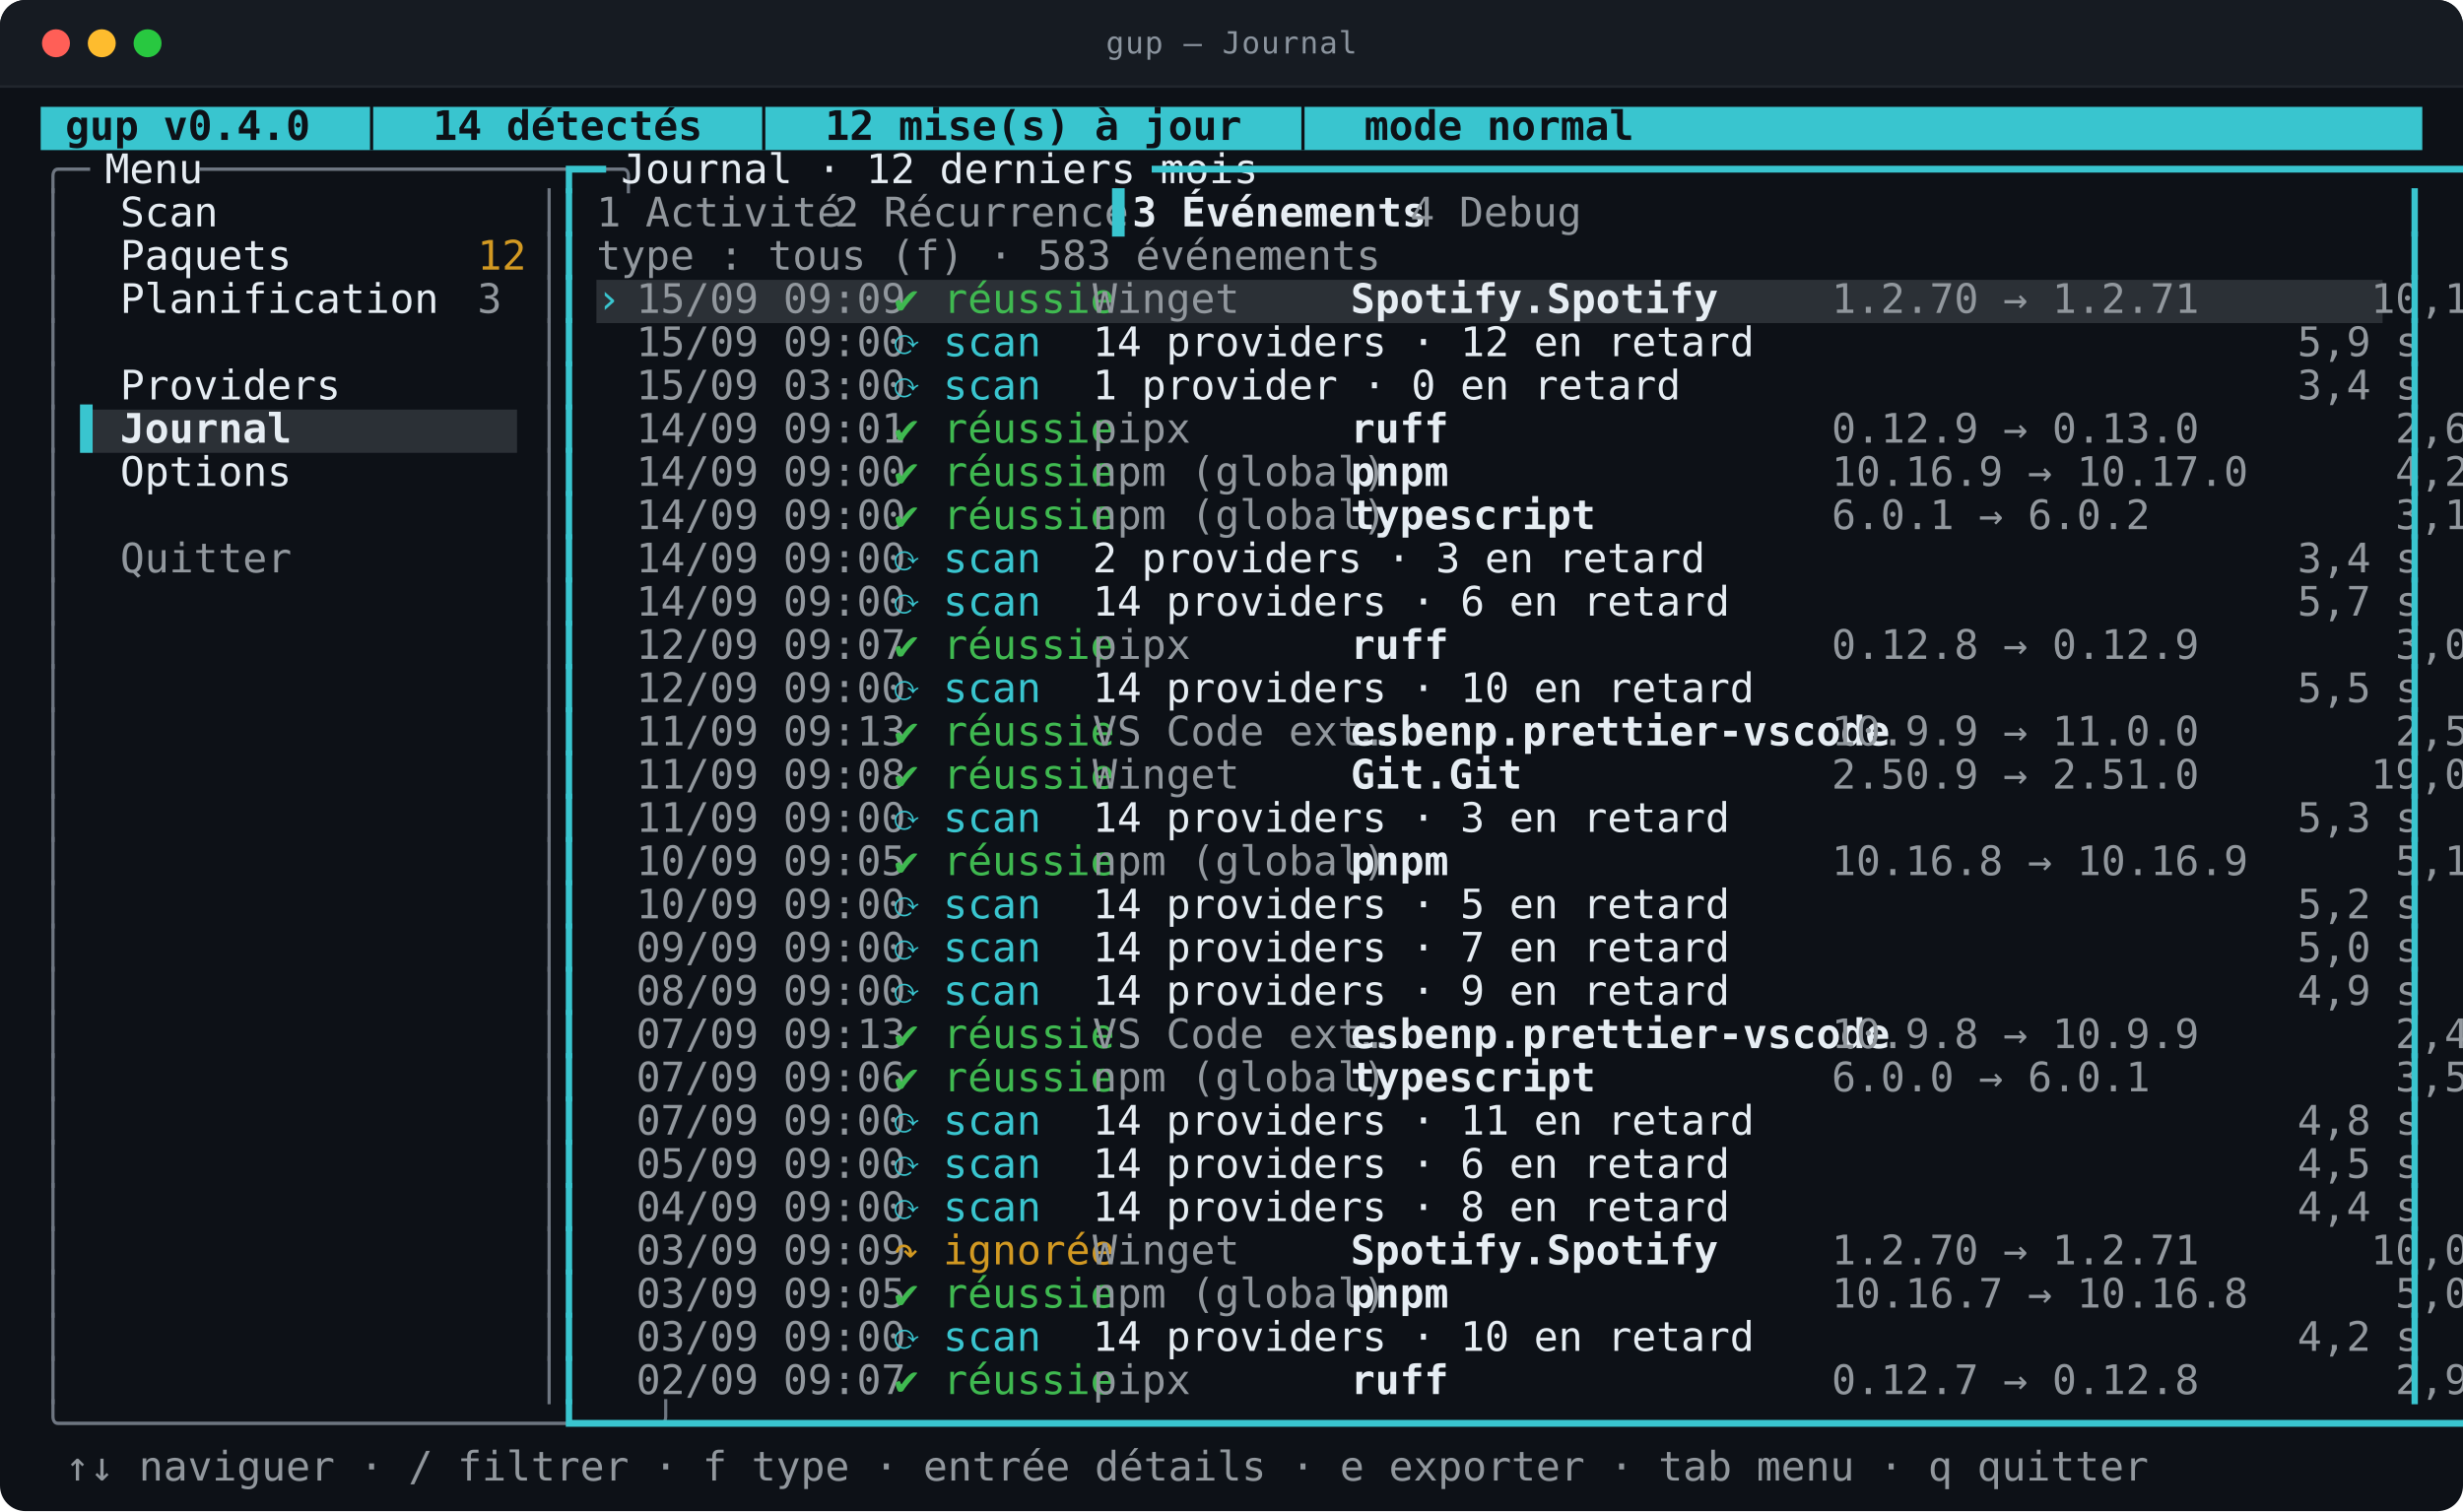
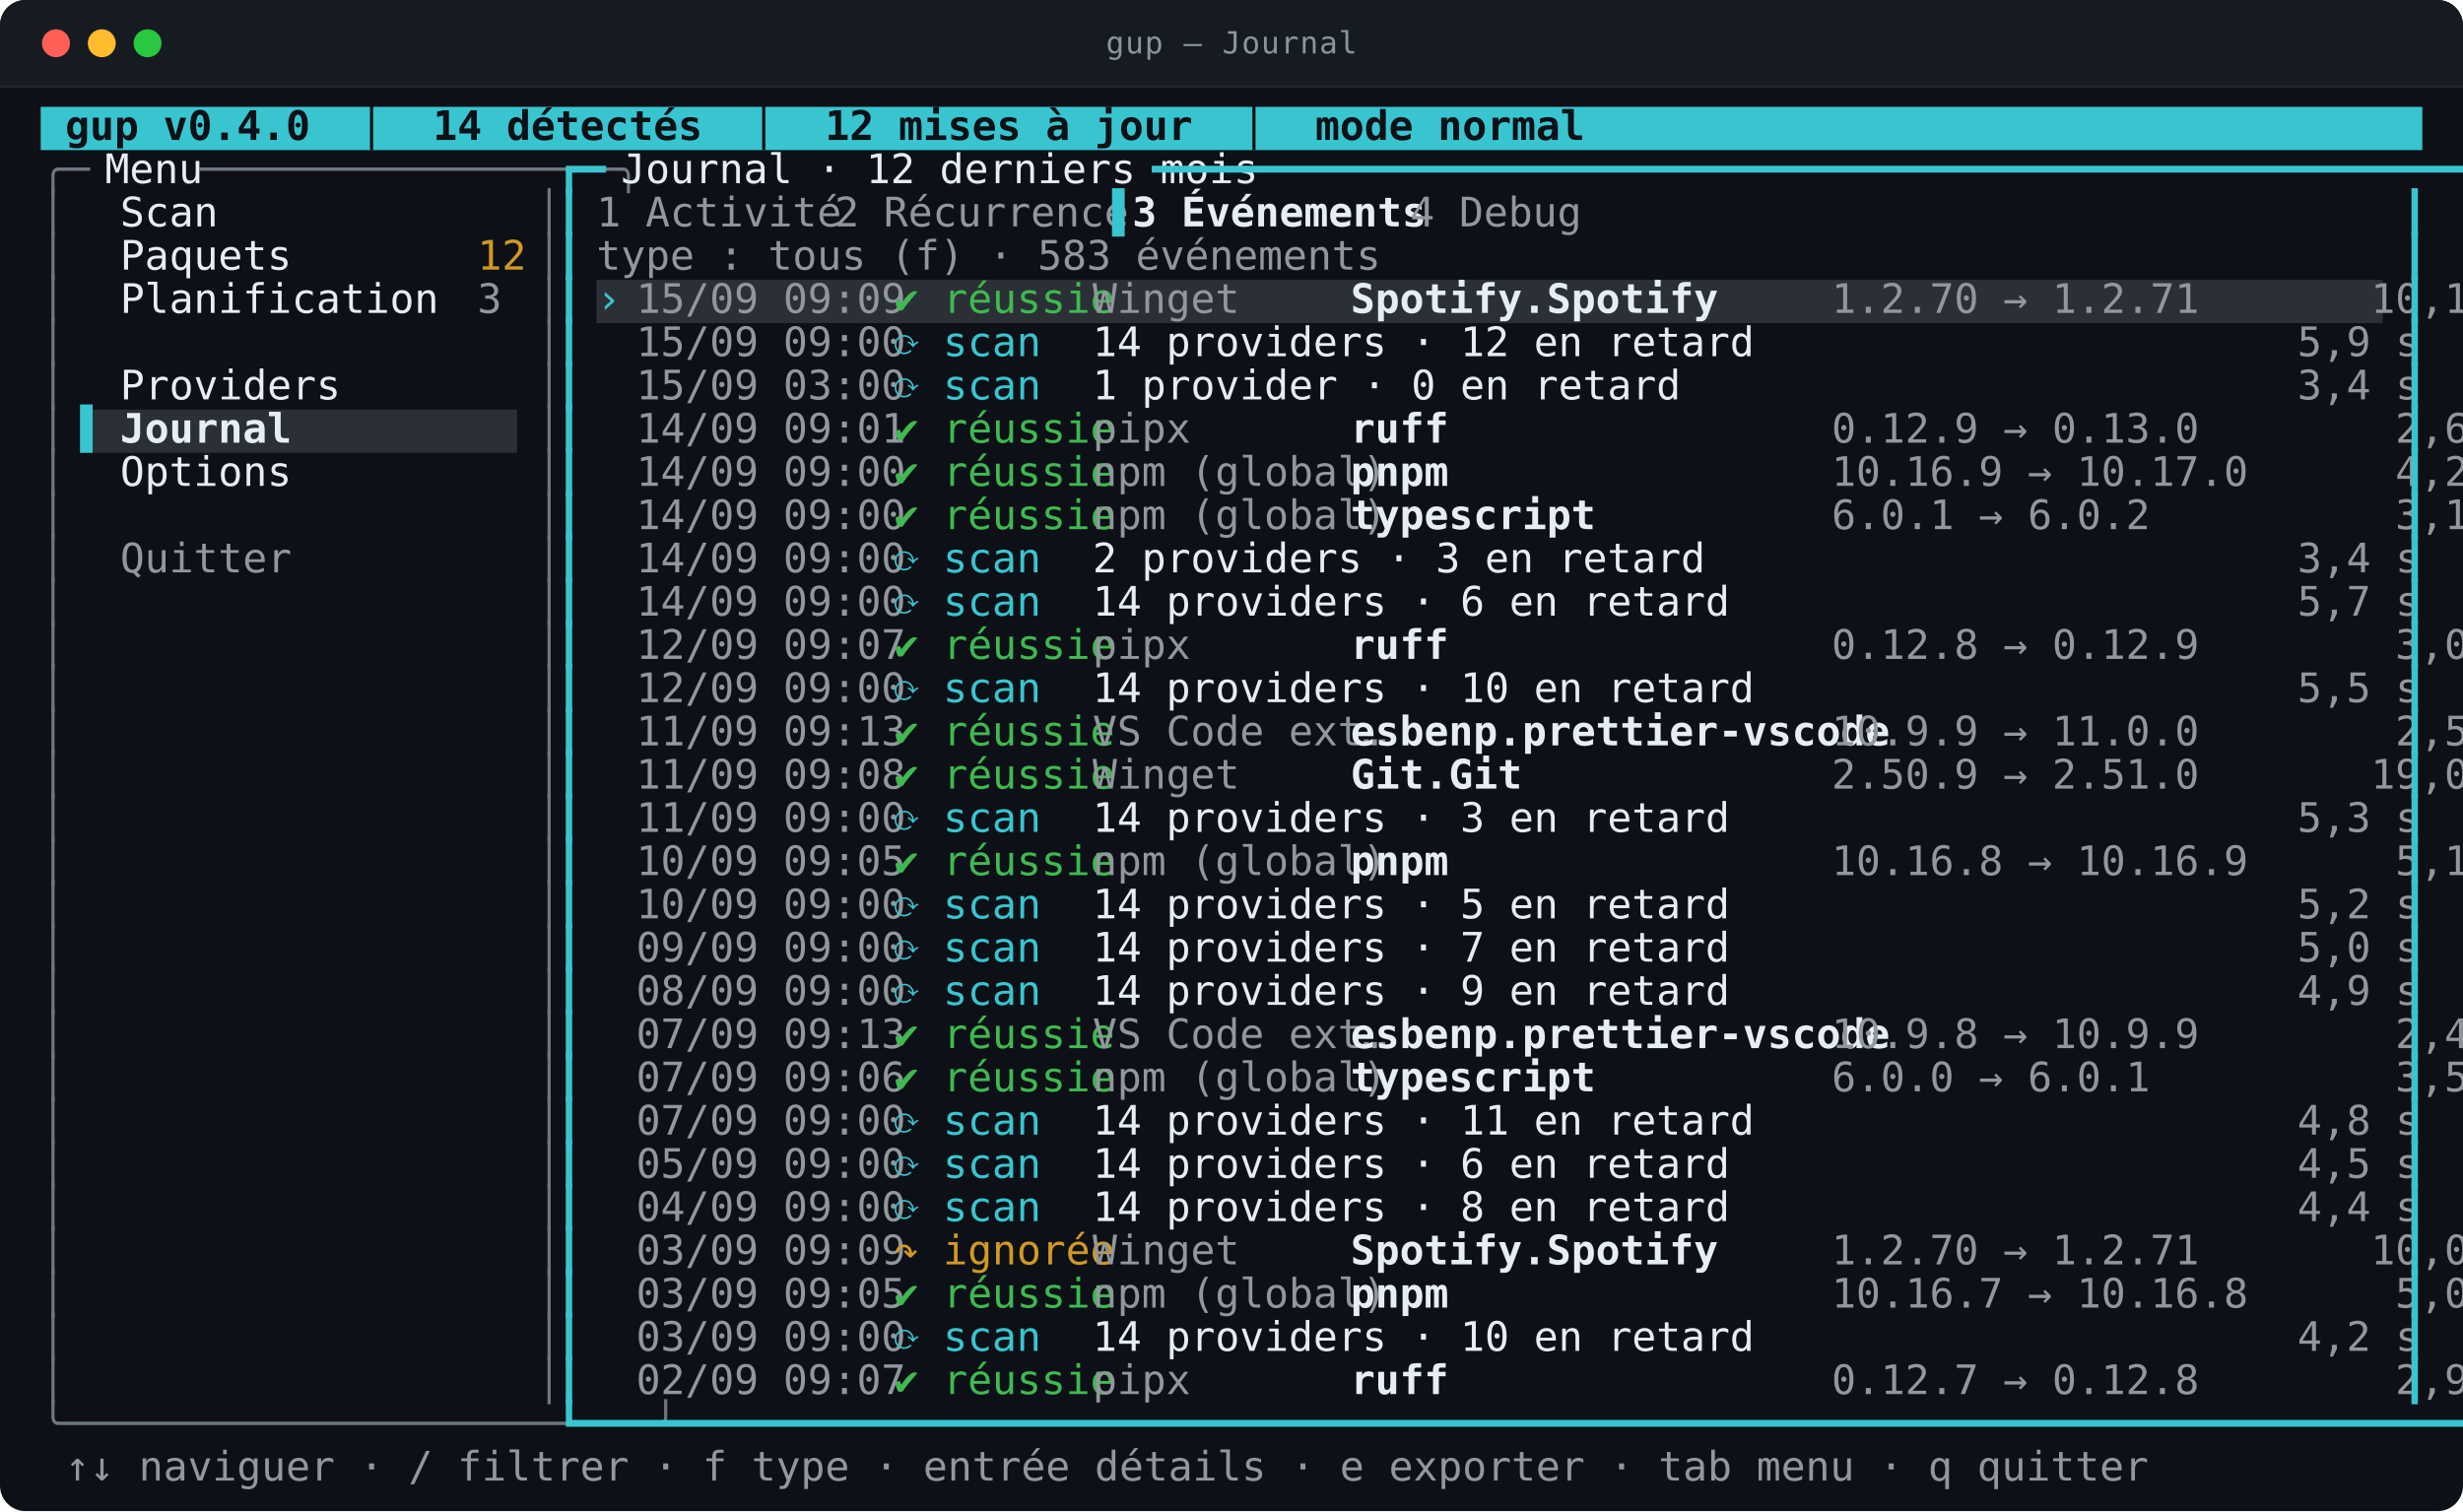
<svg xmlns="http://www.w3.org/2000/svg" viewBox="0 0 968.0 594.0" width="968.0" height="594.0" role="img" aria-labelledby="t d">
  <style>
text{font-family:ui-monospace,SFMono-Regular,"SF Mono",Menlo,Consolas,"DejaVu Sans Mono",monospace;font-size:16px}
.t{font-size:12px;letter-spacing:.4px;fill:#8b949e}
.b{font-weight:700}
.i{font-style:italic}
.u{text-decoration:underline}
.s{text-decoration:line-through}
.us{text-decoration:underline line-through}
.d{opacity:0.62}
.c0{fill:#39c5cf}
.c1{fill:#2b3036}
.c2{fill:#0d1117}
.c3{fill:#6e7681}
.c4{fill:#e6edf3}
.c5{fill:#91979d}
.c6{fill:#d29922}
.c7{fill:#3fb950}
</style>
  <rect y="0.0" width="968.0" height="594.0" rx="10.0" fill="#0d1117" />
  <rect y="0.0" width="968.0" height="34.0" rx="10.0" fill="#161b22" />
  <rect y="24.0" width="968.0" height="10.0" fill="#161b22" />
  <line x1="0.0" y1="34.0" x2="968.0" y2="34.0" stroke="#21262d" />
  <circle cx="22.0" cy="17.0" r="5.5" fill="#ff5f57" />
  <circle cx="40.0" cy="17.0" r="5.5" fill="#febc2e" />
  <circle cx="58.0" cy="17.0" r="5.5" fill="#28c840" />
  <text class="t" x="484.0" y="21.0" text-anchor="middle">gup — Journal</text>
  <rect class="c0" x="16.0" y="42.0" width="936.0" height="17.0" />
  <rect class="c1" x="234.4" y="110.0" width="702.0" height="17.0" />
  <rect class="c1" x="31.6" y="161.0" width="171.6" height="17.0" />
-   <text class="c2 b" x="16.0" y="55.0" textLength="507.0" lengthAdjust="spacingAndGlyphs" xml:space="preserve"> gup v0.4.0  │  14 détectés  │  12 mise(s) à jour  │  mode normal</text>
+   <text class="c2 b" x="16.0" y="55.0" textLength="491.4" lengthAdjust="spacingAndGlyphs" xml:space="preserve"> gup v0.4.0  │  14 détectés  │  12 mises à jour  │  mode normal</text>
  <text class="c3" x="16.0" y="72.0" textLength="15.6" lengthAdjust="spacingAndGlyphs" xml:space="preserve">╭─</text>
  <text class="c4" x="31.6" y="72.0" textLength="46.8" lengthAdjust="spacingAndGlyphs" xml:space="preserve"> Menu </text>
  <text class="c3" x="78.4" y="72.0" textLength="140.4" lengthAdjust="spacingAndGlyphs" xml:space="preserve">─────────────────╮</text>
  <text class="c0" x="218.8" y="72.0" textLength="15.6" lengthAdjust="spacingAndGlyphs" xml:space="preserve">┏━</text>
  <text class="c4" x="234.4" y="72.0" textLength="218.4" lengthAdjust="spacingAndGlyphs" xml:space="preserve"> Journal · 12 derniers mois </text>
  <text class="c0" x="452.8" y="72.0" textLength="499.2" lengthAdjust="spacingAndGlyphs" xml:space="preserve">━━━━━━━━━━━━━━━━━━━━━━━━━━━━━━━━━━━━━━━━━━━━━━━━━━━━━━━━━━━━━━━┓</text>
  <text class="c3" x="16.0" y="89.0" textLength="7.8" lengthAdjust="spacingAndGlyphs" xml:space="preserve">│</text>
  <text class="c4" x="47.2" y="89.0" textLength="140.4" lengthAdjust="spacingAndGlyphs" xml:space="preserve">Scan              </text>
  <text class="c3" x="211.0" y="89.0" textLength="7.8" lengthAdjust="spacingAndGlyphs" xml:space="preserve">│</text>
  <text class="c0" x="218.8" y="89.0" textLength="7.8" lengthAdjust="spacingAndGlyphs" xml:space="preserve">┃</text>
  <text class="c5" x="234.4" y="89.0" textLength="78.0" lengthAdjust="spacingAndGlyphs" xml:space="preserve">1 Activité</text>
  <text class="c5" x="328.0" y="89.0" textLength="93.6" lengthAdjust="spacingAndGlyphs" xml:space="preserve">2 Récurrence</text>
  <text class="c0" x="437.2" y="89.0" textLength="7.8" lengthAdjust="spacingAndGlyphs" xml:space="preserve">▌</text>
  <text class="c4 b" x="445.0" y="89.0" textLength="93.6" lengthAdjust="spacingAndGlyphs" xml:space="preserve">3 Événements</text>
  <text class="c5" x="554.2" y="89.0" textLength="54.6" lengthAdjust="spacingAndGlyphs" xml:space="preserve">4 Debug</text>
  <text class="c0" x="944.2" y="89.0" textLength="7.8" lengthAdjust="spacingAndGlyphs" xml:space="preserve">┃</text>
  <text class="c3" x="16.0" y="106.0" textLength="7.8" lengthAdjust="spacingAndGlyphs" xml:space="preserve">│</text>
  <text class="c4" x="47.2" y="106.0" textLength="140.4" lengthAdjust="spacingAndGlyphs" xml:space="preserve">Paquets           </text>
  <text class="c6" x="187.6" y="106.0" textLength="15.6" lengthAdjust="spacingAndGlyphs" xml:space="preserve">12</text>
  <text class="c3" x="211.0" y="106.0" textLength="7.8" lengthAdjust="spacingAndGlyphs" xml:space="preserve">│</text>
  <text class="c0" x="218.8" y="106.0" textLength="7.8" lengthAdjust="spacingAndGlyphs" xml:space="preserve">┃</text>
  <text class="c5" x="234.4" y="106.0" textLength="249.6" lengthAdjust="spacingAndGlyphs" xml:space="preserve">type : tous (f) · 583 événements</text>
  <text class="c0" x="944.2" y="106.0" textLength="7.8" lengthAdjust="spacingAndGlyphs" xml:space="preserve">┃</text>
  <text class="c3" x="16.0" y="123.0" textLength="7.8" lengthAdjust="spacingAndGlyphs" xml:space="preserve">│</text>
  <text class="c4" x="47.2" y="123.0" textLength="140.4" lengthAdjust="spacingAndGlyphs" xml:space="preserve">Planification     </text>
  <text class="c5" x="187.6" y="123.0" textLength="7.8" lengthAdjust="spacingAndGlyphs" xml:space="preserve">3</text>
  <text class="c3" x="211.0" y="123.0" textLength="7.8" lengthAdjust="spacingAndGlyphs" xml:space="preserve">│</text>
  <text class="c0" x="218.8" y="123.0" textLength="7.8" lengthAdjust="spacingAndGlyphs" xml:space="preserve">┃</text>
  <text class="c0" x="234.4" y="123.0" textLength="15.6" lengthAdjust="spacingAndGlyphs" xml:space="preserve">› </text>
  <text class="c5" x="250.0" y="123.0" textLength="101.4" lengthAdjust="spacingAndGlyphs" xml:space="preserve">15/09 09:09  </text>
  <text class="c7" x="351.4" y="123.0" textLength="78.0" lengthAdjust="spacingAndGlyphs" xml:space="preserve">✔ réussie </text>
  <text class="c5" x="429.4" y="123.0" textLength="101.4" lengthAdjust="spacingAndGlyphs" xml:space="preserve">Winget       </text>
  <text class="c4 b" x="530.8" y="123.0" textLength="179.4" lengthAdjust="spacingAndGlyphs" xml:space="preserve">Spotify.Spotify        </text>
  <text class="c5" x="710.2" y="123.0" textLength="226.2" lengthAdjust="spacingAndGlyphs" xml:space="preserve"> 1.2.70 → 1.2.71       10,1 s</text>
  <text class="c0" x="944.2" y="123.0" textLength="7.8" lengthAdjust="spacingAndGlyphs" xml:space="preserve">┃</text>
  <text class="c3" x="16.0" y="140.0" textLength="7.8" lengthAdjust="spacingAndGlyphs" xml:space="preserve">│</text>
  <text class="c3" x="211.0" y="140.0" textLength="7.8" lengthAdjust="spacingAndGlyphs" xml:space="preserve">│</text>
  <text class="c0" x="218.8" y="140.0" textLength="7.8" lengthAdjust="spacingAndGlyphs" xml:space="preserve">┃</text>
  <text class="c5" x="250.0" y="140.0" textLength="101.4" lengthAdjust="spacingAndGlyphs" xml:space="preserve">15/09 09:00  </text>
  <text class="c0" x="351.4" y="140.0" textLength="78.0" lengthAdjust="spacingAndGlyphs" xml:space="preserve">⟳ scan    </text>
  <text class="c4" x="429.4" y="140.0" textLength="444.6" lengthAdjust="spacingAndGlyphs" xml:space="preserve">14 providers · 12 en retard                              </text>
  <text class="c5" x="874.0" y="140.0" textLength="62.4" lengthAdjust="spacingAndGlyphs" xml:space="preserve">   5,9 s</text>
  <text class="c0" x="944.2" y="140.0" textLength="7.8" lengthAdjust="spacingAndGlyphs" xml:space="preserve">┃</text>
  <text class="c3" x="16.0" y="157.0" textLength="7.8" lengthAdjust="spacingAndGlyphs" xml:space="preserve">│</text>
  <text class="c4" x="47.2" y="157.0" textLength="140.4" lengthAdjust="spacingAndGlyphs" xml:space="preserve">Providers         </text>
  <text class="c3" x="211.0" y="157.0" textLength="7.8" lengthAdjust="spacingAndGlyphs" xml:space="preserve">│</text>
  <text class="c0" x="218.8" y="157.0" textLength="7.8" lengthAdjust="spacingAndGlyphs" xml:space="preserve">┃</text>
  <text class="c5" x="250.0" y="157.0" textLength="101.4" lengthAdjust="spacingAndGlyphs" xml:space="preserve">15/09 03:00  </text>
  <text class="c0" x="351.4" y="157.0" textLength="78.0" lengthAdjust="spacingAndGlyphs" xml:space="preserve">⟳ scan    </text>
  <text class="c4" x="429.4" y="157.0" textLength="444.6" lengthAdjust="spacingAndGlyphs" xml:space="preserve">1 provider · 0 en retard                                 </text>
  <text class="c5" x="874.0" y="157.0" textLength="62.4" lengthAdjust="spacingAndGlyphs" xml:space="preserve">   3,4 s</text>
  <text class="c0" x="944.2" y="157.0" textLength="7.8" lengthAdjust="spacingAndGlyphs" xml:space="preserve">┃</text>
  <text class="c3" x="16.0" y="174.0" textLength="7.8" lengthAdjust="spacingAndGlyphs" xml:space="preserve">│</text>
  <text class="c0" x="31.6" y="174.0" textLength="15.6" lengthAdjust="spacingAndGlyphs" xml:space="preserve">▌ </text>
  <text class="c4 b" x="47.2" y="174.0" textLength="140.4" lengthAdjust="spacingAndGlyphs" xml:space="preserve">Journal           </text>
  <text class="c3" x="211.0" y="174.0" textLength="7.8" lengthAdjust="spacingAndGlyphs" xml:space="preserve">│</text>
  <text class="c0" x="218.8" y="174.0" textLength="7.8" lengthAdjust="spacingAndGlyphs" xml:space="preserve">┃</text>
  <text class="c5" x="250.0" y="174.0" textLength="101.4" lengthAdjust="spacingAndGlyphs" xml:space="preserve">14/09 09:01  </text>
  <text class="c7" x="351.4" y="174.0" textLength="78.0" lengthAdjust="spacingAndGlyphs" xml:space="preserve">✔ réussie </text>
  <text class="c5" x="429.4" y="174.0" textLength="101.4" lengthAdjust="spacingAndGlyphs" xml:space="preserve">pipx         </text>
  <text class="c4 b" x="530.8" y="174.0" textLength="179.4" lengthAdjust="spacingAndGlyphs" xml:space="preserve">ruff                   </text>
  <text class="c5" x="710.2" y="174.0" textLength="226.2" lengthAdjust="spacingAndGlyphs" xml:space="preserve"> 0.12.9 → 0.13.0        2,6 s</text>
  <text class="c0" x="944.2" y="174.0" textLength="7.8" lengthAdjust="spacingAndGlyphs" xml:space="preserve">┃</text>
  <text class="c3" x="16.0" y="191.0" textLength="7.8" lengthAdjust="spacingAndGlyphs" xml:space="preserve">│</text>
  <text class="c4" x="47.2" y="191.0" textLength="140.4" lengthAdjust="spacingAndGlyphs" xml:space="preserve">Options           </text>
  <text class="c3" x="211.0" y="191.0" textLength="7.8" lengthAdjust="spacingAndGlyphs" xml:space="preserve">│</text>
  <text class="c0" x="218.8" y="191.0" textLength="7.8" lengthAdjust="spacingAndGlyphs" xml:space="preserve">┃</text>
  <text class="c5" x="250.0" y="191.0" textLength="101.4" lengthAdjust="spacingAndGlyphs" xml:space="preserve">14/09 09:00  </text>
  <text class="c7" x="351.4" y="191.0" textLength="78.0" lengthAdjust="spacingAndGlyphs" xml:space="preserve">✔ réussie </text>
  <text class="c5" x="429.4" y="191.0" textLength="101.4" lengthAdjust="spacingAndGlyphs" xml:space="preserve">npm (global) </text>
  <text class="c4 b" x="530.8" y="191.0" textLength="179.4" lengthAdjust="spacingAndGlyphs" xml:space="preserve">pnpm                   </text>
  <text class="c5" x="710.2" y="191.0" textLength="226.2" lengthAdjust="spacingAndGlyphs" xml:space="preserve"> 10.16.9 → 10.17.0      4,2 s</text>
  <text class="c0" x="944.2" y="191.0" textLength="7.8" lengthAdjust="spacingAndGlyphs" xml:space="preserve">┃</text>
  <text class="c3" x="16.0" y="208.0" textLength="7.8" lengthAdjust="spacingAndGlyphs" xml:space="preserve">│</text>
  <text class="c3" x="211.0" y="208.0" textLength="7.8" lengthAdjust="spacingAndGlyphs" xml:space="preserve">│</text>
  <text class="c0" x="218.8" y="208.0" textLength="7.8" lengthAdjust="spacingAndGlyphs" xml:space="preserve">┃</text>
  <text class="c5" x="250.0" y="208.0" textLength="101.4" lengthAdjust="spacingAndGlyphs" xml:space="preserve">14/09 09:00  </text>
  <text class="c7" x="351.4" y="208.0" textLength="78.0" lengthAdjust="spacingAndGlyphs" xml:space="preserve">✔ réussie </text>
  <text class="c5" x="429.4" y="208.0" textLength="101.4" lengthAdjust="spacingAndGlyphs" xml:space="preserve">npm (global) </text>
  <text class="c4 b" x="530.8" y="208.0" textLength="179.4" lengthAdjust="spacingAndGlyphs" xml:space="preserve">typescript             </text>
  <text class="c5" x="710.2" y="208.0" textLength="226.2" lengthAdjust="spacingAndGlyphs" xml:space="preserve"> 6.0.1 → 6.0.2          3,1 s</text>
  <text class="c0" x="944.2" y="208.0" textLength="7.8" lengthAdjust="spacingAndGlyphs" xml:space="preserve">┃</text>
  <text class="c3" x="16.0" y="225.0" textLength="7.8" lengthAdjust="spacingAndGlyphs" xml:space="preserve">│</text>
  <text class="c5" x="47.2" y="225.0" textLength="140.4" lengthAdjust="spacingAndGlyphs" xml:space="preserve">Quitter           </text>
  <text class="c3" x="211.0" y="225.0" textLength="7.8" lengthAdjust="spacingAndGlyphs" xml:space="preserve">│</text>
  <text class="c0" x="218.8" y="225.0" textLength="7.8" lengthAdjust="spacingAndGlyphs" xml:space="preserve">┃</text>
  <text class="c5" x="250.0" y="225.0" textLength="101.4" lengthAdjust="spacingAndGlyphs" xml:space="preserve">14/09 09:00  </text>
  <text class="c0" x="351.4" y="225.0" textLength="78.0" lengthAdjust="spacingAndGlyphs" xml:space="preserve">⟳ scan    </text>
  <text class="c4" x="429.4" y="225.0" textLength="444.6" lengthAdjust="spacingAndGlyphs" xml:space="preserve">2 providers · 3 en retard                                </text>
  <text class="c5" x="874.0" y="225.0" textLength="62.4" lengthAdjust="spacingAndGlyphs" xml:space="preserve">   3,4 s</text>
  <text class="c0" x="944.2" y="225.0" textLength="7.8" lengthAdjust="spacingAndGlyphs" xml:space="preserve">┃</text>
  <text class="c3" x="16.0" y="242.0" textLength="7.8" lengthAdjust="spacingAndGlyphs" xml:space="preserve">│</text>
  <text class="c3" x="211.0" y="242.0" textLength="7.8" lengthAdjust="spacingAndGlyphs" xml:space="preserve">│</text>
  <text class="c0" x="218.8" y="242.0" textLength="7.8" lengthAdjust="spacingAndGlyphs" xml:space="preserve">┃</text>
  <text class="c5" x="250.0" y="242.0" textLength="101.4" lengthAdjust="spacingAndGlyphs" xml:space="preserve">14/09 09:00  </text>
  <text class="c0" x="351.4" y="242.0" textLength="78.0" lengthAdjust="spacingAndGlyphs" xml:space="preserve">⟳ scan    </text>
  <text class="c4" x="429.4" y="242.0" textLength="444.6" lengthAdjust="spacingAndGlyphs" xml:space="preserve">14 providers · 6 en retard                               </text>
  <text class="c5" x="874.0" y="242.0" textLength="62.4" lengthAdjust="spacingAndGlyphs" xml:space="preserve">   5,7 s</text>
  <text class="c0" x="944.2" y="242.0" textLength="7.8" lengthAdjust="spacingAndGlyphs" xml:space="preserve">┃</text>
  <text class="c3" x="16.0" y="259.0" textLength="7.8" lengthAdjust="spacingAndGlyphs" xml:space="preserve">│</text>
  <text class="c3" x="211.0" y="259.0" textLength="7.8" lengthAdjust="spacingAndGlyphs" xml:space="preserve">│</text>
  <text class="c0" x="218.8" y="259.0" textLength="7.8" lengthAdjust="spacingAndGlyphs" xml:space="preserve">┃</text>
  <text class="c5" x="250.0" y="259.0" textLength="101.4" lengthAdjust="spacingAndGlyphs" xml:space="preserve">12/09 09:07  </text>
  <text class="c7" x="351.4" y="259.0" textLength="78.0" lengthAdjust="spacingAndGlyphs" xml:space="preserve">✔ réussie </text>
  <text class="c5" x="429.4" y="259.0" textLength="101.4" lengthAdjust="spacingAndGlyphs" xml:space="preserve">pipx         </text>
  <text class="c4 b" x="530.8" y="259.0" textLength="179.4" lengthAdjust="spacingAndGlyphs" xml:space="preserve">ruff                   </text>
  <text class="c5" x="710.2" y="259.0" textLength="226.2" lengthAdjust="spacingAndGlyphs" xml:space="preserve"> 0.12.8 → 0.12.9        3,0 s</text>
  <text class="c0" x="944.2" y="259.0" textLength="7.8" lengthAdjust="spacingAndGlyphs" xml:space="preserve">┃</text>
  <text class="c3" x="16.0" y="276.0" textLength="7.8" lengthAdjust="spacingAndGlyphs" xml:space="preserve">│</text>
  <text class="c3" x="211.0" y="276.0" textLength="7.8" lengthAdjust="spacingAndGlyphs" xml:space="preserve">│</text>
  <text class="c0" x="218.8" y="276.0" textLength="7.8" lengthAdjust="spacingAndGlyphs" xml:space="preserve">┃</text>
  <text class="c5" x="250.0" y="276.0" textLength="101.4" lengthAdjust="spacingAndGlyphs" xml:space="preserve">12/09 09:00  </text>
  <text class="c0" x="351.4" y="276.0" textLength="78.0" lengthAdjust="spacingAndGlyphs" xml:space="preserve">⟳ scan    </text>
  <text class="c4" x="429.4" y="276.0" textLength="444.6" lengthAdjust="spacingAndGlyphs" xml:space="preserve">14 providers · 10 en retard                              </text>
  <text class="c5" x="874.0" y="276.0" textLength="62.4" lengthAdjust="spacingAndGlyphs" xml:space="preserve">   5,5 s</text>
  <text class="c0" x="944.2" y="276.0" textLength="7.8" lengthAdjust="spacingAndGlyphs" xml:space="preserve">┃</text>
  <text class="c3" x="16.0" y="293.0" textLength="7.8" lengthAdjust="spacingAndGlyphs" xml:space="preserve">│</text>
  <text class="c3" x="211.0" y="293.0" textLength="7.8" lengthAdjust="spacingAndGlyphs" xml:space="preserve">│</text>
  <text class="c0" x="218.8" y="293.0" textLength="7.8" lengthAdjust="spacingAndGlyphs" xml:space="preserve">┃</text>
  <text class="c5" x="250.0" y="293.0" textLength="101.4" lengthAdjust="spacingAndGlyphs" xml:space="preserve">11/09 09:13  </text>
  <text class="c7" x="351.4" y="293.0" textLength="78.0" lengthAdjust="spacingAndGlyphs" xml:space="preserve">✔ réussie </text>
  <text class="c5" x="429.4" y="293.0" textLength="101.4" lengthAdjust="spacingAndGlyphs" xml:space="preserve">VS Code ext… </text>
  <text class="c4 b" x="530.8" y="293.0" textLength="179.4" lengthAdjust="spacingAndGlyphs" xml:space="preserve">esbenp.prettier-vscode </text>
  <text class="c5" x="710.2" y="293.0" textLength="226.2" lengthAdjust="spacingAndGlyphs" xml:space="preserve"> 10.9.9 → 11.0.0        2,5 s</text>
  <text class="c0" x="944.2" y="293.0" textLength="7.8" lengthAdjust="spacingAndGlyphs" xml:space="preserve">┃</text>
  <text class="c3" x="16.0" y="310.0" textLength="7.8" lengthAdjust="spacingAndGlyphs" xml:space="preserve">│</text>
  <text class="c3" x="211.0" y="310.0" textLength="7.8" lengthAdjust="spacingAndGlyphs" xml:space="preserve">│</text>
  <text class="c0" x="218.8" y="310.0" textLength="7.8" lengthAdjust="spacingAndGlyphs" xml:space="preserve">┃</text>
  <text class="c5" x="250.0" y="310.0" textLength="101.4" lengthAdjust="spacingAndGlyphs" xml:space="preserve">11/09 09:08  </text>
  <text class="c7" x="351.4" y="310.0" textLength="78.0" lengthAdjust="spacingAndGlyphs" xml:space="preserve">✔ réussie </text>
  <text class="c5" x="429.4" y="310.0" textLength="101.4" lengthAdjust="spacingAndGlyphs" xml:space="preserve">Winget       </text>
  <text class="c4 b" x="530.8" y="310.0" textLength="179.4" lengthAdjust="spacingAndGlyphs" xml:space="preserve">Git.Git                </text>
  <text class="c5" x="710.2" y="310.0" textLength="226.2" lengthAdjust="spacingAndGlyphs" xml:space="preserve"> 2.50.9 → 2.51.0       19,0 s</text>
  <text class="c0" x="944.2" y="310.0" textLength="7.8" lengthAdjust="spacingAndGlyphs" xml:space="preserve">┃</text>
  <text class="c3" x="16.0" y="327.0" textLength="7.8" lengthAdjust="spacingAndGlyphs" xml:space="preserve">│</text>
  <text class="c3" x="211.0" y="327.0" textLength="7.8" lengthAdjust="spacingAndGlyphs" xml:space="preserve">│</text>
  <text class="c0" x="218.8" y="327.0" textLength="7.8" lengthAdjust="spacingAndGlyphs" xml:space="preserve">┃</text>
  <text class="c5" x="250.0" y="327.0" textLength="101.4" lengthAdjust="spacingAndGlyphs" xml:space="preserve">11/09 09:00  </text>
  <text class="c0" x="351.4" y="327.0" textLength="78.0" lengthAdjust="spacingAndGlyphs" xml:space="preserve">⟳ scan    </text>
  <text class="c4" x="429.4" y="327.0" textLength="444.6" lengthAdjust="spacingAndGlyphs" xml:space="preserve">14 providers · 3 en retard                               </text>
  <text class="c5" x="874.0" y="327.0" textLength="62.4" lengthAdjust="spacingAndGlyphs" xml:space="preserve">   5,3 s</text>
  <text class="c0" x="944.2" y="327.0" textLength="7.8" lengthAdjust="spacingAndGlyphs" xml:space="preserve">┃</text>
  <text class="c3" x="16.0" y="344.0" textLength="7.8" lengthAdjust="spacingAndGlyphs" xml:space="preserve">│</text>
  <text class="c3" x="211.0" y="344.0" textLength="7.8" lengthAdjust="spacingAndGlyphs" xml:space="preserve">│</text>
  <text class="c0" x="218.8" y="344.0" textLength="7.8" lengthAdjust="spacingAndGlyphs" xml:space="preserve">┃</text>
  <text class="c5" x="250.0" y="344.0" textLength="101.4" lengthAdjust="spacingAndGlyphs" xml:space="preserve">10/09 09:05  </text>
  <text class="c7" x="351.4" y="344.0" textLength="78.0" lengthAdjust="spacingAndGlyphs" xml:space="preserve">✔ réussie </text>
  <text class="c5" x="429.4" y="344.0" textLength="101.4" lengthAdjust="spacingAndGlyphs" xml:space="preserve">npm (global) </text>
  <text class="c4 b" x="530.8" y="344.0" textLength="179.4" lengthAdjust="spacingAndGlyphs" xml:space="preserve">pnpm                   </text>
  <text class="c5" x="710.2" y="344.0" textLength="226.2" lengthAdjust="spacingAndGlyphs" xml:space="preserve"> 10.16.8 → 10.16.9      5,1 s</text>
  <text class="c0" x="944.2" y="344.0" textLength="7.8" lengthAdjust="spacingAndGlyphs" xml:space="preserve">┃</text>
  <text class="c3" x="16.0" y="361.0" textLength="7.8" lengthAdjust="spacingAndGlyphs" xml:space="preserve">│</text>
  <text class="c3" x="211.0" y="361.0" textLength="7.8" lengthAdjust="spacingAndGlyphs" xml:space="preserve">│</text>
  <text class="c0" x="218.8" y="361.0" textLength="7.8" lengthAdjust="spacingAndGlyphs" xml:space="preserve">┃</text>
  <text class="c5" x="250.0" y="361.0" textLength="101.4" lengthAdjust="spacingAndGlyphs" xml:space="preserve">10/09 09:00  </text>
  <text class="c0" x="351.4" y="361.0" textLength="78.0" lengthAdjust="spacingAndGlyphs" xml:space="preserve">⟳ scan    </text>
  <text class="c4" x="429.4" y="361.0" textLength="444.6" lengthAdjust="spacingAndGlyphs" xml:space="preserve">14 providers · 5 en retard                               </text>
  <text class="c5" x="874.0" y="361.0" textLength="62.4" lengthAdjust="spacingAndGlyphs" xml:space="preserve">   5,2 s</text>
  <text class="c0" x="944.2" y="361.0" textLength="7.8" lengthAdjust="spacingAndGlyphs" xml:space="preserve">┃</text>
  <text class="c3" x="16.0" y="378.0" textLength="7.8" lengthAdjust="spacingAndGlyphs" xml:space="preserve">│</text>
  <text class="c3" x="211.0" y="378.0" textLength="7.8" lengthAdjust="spacingAndGlyphs" xml:space="preserve">│</text>
  <text class="c0" x="218.8" y="378.0" textLength="7.8" lengthAdjust="spacingAndGlyphs" xml:space="preserve">┃</text>
  <text class="c5" x="250.0" y="378.0" textLength="101.4" lengthAdjust="spacingAndGlyphs" xml:space="preserve">09/09 09:00  </text>
  <text class="c0" x="351.4" y="378.0" textLength="78.0" lengthAdjust="spacingAndGlyphs" xml:space="preserve">⟳ scan    </text>
  <text class="c4" x="429.4" y="378.0" textLength="444.6" lengthAdjust="spacingAndGlyphs" xml:space="preserve">14 providers · 7 en retard                               </text>
  <text class="c5" x="874.0" y="378.0" textLength="62.4" lengthAdjust="spacingAndGlyphs" xml:space="preserve">   5,0 s</text>
  <text class="c0" x="944.2" y="378.0" textLength="7.8" lengthAdjust="spacingAndGlyphs" xml:space="preserve">┃</text>
  <text class="c3" x="16.0" y="395.0" textLength="7.8" lengthAdjust="spacingAndGlyphs" xml:space="preserve">│</text>
  <text class="c3" x="211.0" y="395.0" textLength="7.8" lengthAdjust="spacingAndGlyphs" xml:space="preserve">│</text>
  <text class="c0" x="218.8" y="395.0" textLength="7.8" lengthAdjust="spacingAndGlyphs" xml:space="preserve">┃</text>
  <text class="c5" x="250.0" y="395.0" textLength="101.4" lengthAdjust="spacingAndGlyphs" xml:space="preserve">08/09 09:00  </text>
  <text class="c0" x="351.4" y="395.0" textLength="78.0" lengthAdjust="spacingAndGlyphs" xml:space="preserve">⟳ scan    </text>
  <text class="c4" x="429.4" y="395.0" textLength="444.6" lengthAdjust="spacingAndGlyphs" xml:space="preserve">14 providers · 9 en retard                               </text>
  <text class="c5" x="874.0" y="395.0" textLength="62.4" lengthAdjust="spacingAndGlyphs" xml:space="preserve">   4,9 s</text>
  <text class="c0" x="944.2" y="395.0" textLength="7.8" lengthAdjust="spacingAndGlyphs" xml:space="preserve">┃</text>
  <text class="c3" x="16.0" y="412.0" textLength="7.8" lengthAdjust="spacingAndGlyphs" xml:space="preserve">│</text>
  <text class="c3" x="211.0" y="412.0" textLength="7.8" lengthAdjust="spacingAndGlyphs" xml:space="preserve">│</text>
  <text class="c0" x="218.8" y="412.0" textLength="7.8" lengthAdjust="spacingAndGlyphs" xml:space="preserve">┃</text>
  <text class="c5" x="250.0" y="412.0" textLength="101.4" lengthAdjust="spacingAndGlyphs" xml:space="preserve">07/09 09:13  </text>
  <text class="c7" x="351.4" y="412.0" textLength="78.0" lengthAdjust="spacingAndGlyphs" xml:space="preserve">✔ réussie </text>
  <text class="c5" x="429.4" y="412.0" textLength="101.4" lengthAdjust="spacingAndGlyphs" xml:space="preserve">VS Code ext… </text>
  <text class="c4 b" x="530.8" y="412.0" textLength="179.4" lengthAdjust="spacingAndGlyphs" xml:space="preserve">esbenp.prettier-vscode </text>
  <text class="c5" x="710.2" y="412.0" textLength="226.2" lengthAdjust="spacingAndGlyphs" xml:space="preserve"> 10.9.8 → 10.9.9        2,4 s</text>
  <text class="c0" x="944.2" y="412.0" textLength="7.8" lengthAdjust="spacingAndGlyphs" xml:space="preserve">┃</text>
  <text class="c3" x="16.0" y="429.0" textLength="7.8" lengthAdjust="spacingAndGlyphs" xml:space="preserve">│</text>
  <text class="c3" x="211.0" y="429.0" textLength="7.8" lengthAdjust="spacingAndGlyphs" xml:space="preserve">│</text>
  <text class="c0" x="218.8" y="429.0" textLength="7.8" lengthAdjust="spacingAndGlyphs" xml:space="preserve">┃</text>
  <text class="c5" x="250.0" y="429.0" textLength="101.4" lengthAdjust="spacingAndGlyphs" xml:space="preserve">07/09 09:06  </text>
  <text class="c7" x="351.4" y="429.0" textLength="78.0" lengthAdjust="spacingAndGlyphs" xml:space="preserve">✔ réussie </text>
  <text class="c5" x="429.4" y="429.0" textLength="101.4" lengthAdjust="spacingAndGlyphs" xml:space="preserve">npm (global) </text>
  <text class="c4 b" x="530.8" y="429.0" textLength="179.4" lengthAdjust="spacingAndGlyphs" xml:space="preserve">typescript             </text>
  <text class="c5" x="710.2" y="429.0" textLength="226.2" lengthAdjust="spacingAndGlyphs" xml:space="preserve"> 6.0.0 → 6.0.1          3,5 s</text>
  <text class="c0" x="944.2" y="429.0" textLength="7.8" lengthAdjust="spacingAndGlyphs" xml:space="preserve">┃</text>
  <text class="c3" x="16.0" y="446.0" textLength="7.8" lengthAdjust="spacingAndGlyphs" xml:space="preserve">│</text>
  <text class="c3" x="211.0" y="446.0" textLength="7.8" lengthAdjust="spacingAndGlyphs" xml:space="preserve">│</text>
  <text class="c0" x="218.8" y="446.0" textLength="7.8" lengthAdjust="spacingAndGlyphs" xml:space="preserve">┃</text>
  <text class="c5" x="250.0" y="446.0" textLength="101.4" lengthAdjust="spacingAndGlyphs" xml:space="preserve">07/09 09:00  </text>
  <text class="c0" x="351.4" y="446.0" textLength="78.0" lengthAdjust="spacingAndGlyphs" xml:space="preserve">⟳ scan    </text>
  <text class="c4" x="429.4" y="446.0" textLength="444.6" lengthAdjust="spacingAndGlyphs" xml:space="preserve">14 providers · 11 en retard                              </text>
  <text class="c5" x="874.0" y="446.0" textLength="62.4" lengthAdjust="spacingAndGlyphs" xml:space="preserve">   4,8 s</text>
  <text class="c0" x="944.2" y="446.0" textLength="7.8" lengthAdjust="spacingAndGlyphs" xml:space="preserve">┃</text>
  <text class="c3" x="16.0" y="463.0" textLength="7.8" lengthAdjust="spacingAndGlyphs" xml:space="preserve">│</text>
  <text class="c3" x="211.0" y="463.0" textLength="7.8" lengthAdjust="spacingAndGlyphs" xml:space="preserve">│</text>
  <text class="c0" x="218.8" y="463.0" textLength="7.8" lengthAdjust="spacingAndGlyphs" xml:space="preserve">┃</text>
  <text class="c5" x="250.0" y="463.0" textLength="101.4" lengthAdjust="spacingAndGlyphs" xml:space="preserve">05/09 09:00  </text>
  <text class="c0" x="351.4" y="463.0" textLength="78.0" lengthAdjust="spacingAndGlyphs" xml:space="preserve">⟳ scan    </text>
  <text class="c4" x="429.4" y="463.0" textLength="444.6" lengthAdjust="spacingAndGlyphs" xml:space="preserve">14 providers · 6 en retard                               </text>
  <text class="c5" x="874.0" y="463.0" textLength="62.4" lengthAdjust="spacingAndGlyphs" xml:space="preserve">   4,5 s</text>
  <text class="c0" x="944.2" y="463.0" textLength="7.8" lengthAdjust="spacingAndGlyphs" xml:space="preserve">┃</text>
  <text class="c3" x="16.0" y="480.0" textLength="7.8" lengthAdjust="spacingAndGlyphs" xml:space="preserve">│</text>
  <text class="c3" x="211.0" y="480.0" textLength="7.8" lengthAdjust="spacingAndGlyphs" xml:space="preserve">│</text>
  <text class="c0" x="218.8" y="480.0" textLength="7.8" lengthAdjust="spacingAndGlyphs" xml:space="preserve">┃</text>
  <text class="c5" x="250.0" y="480.0" textLength="101.4" lengthAdjust="spacingAndGlyphs" xml:space="preserve">04/09 09:00  </text>
  <text class="c0" x="351.4" y="480.0" textLength="78.0" lengthAdjust="spacingAndGlyphs" xml:space="preserve">⟳ scan    </text>
  <text class="c4" x="429.4" y="480.0" textLength="444.6" lengthAdjust="spacingAndGlyphs" xml:space="preserve">14 providers · 8 en retard                               </text>
  <text class="c5" x="874.0" y="480.0" textLength="62.4" lengthAdjust="spacingAndGlyphs" xml:space="preserve">   4,4 s</text>
  <text class="c0" x="944.2" y="480.0" textLength="7.8" lengthAdjust="spacingAndGlyphs" xml:space="preserve">┃</text>
  <text class="c3" x="16.0" y="497.0" textLength="7.8" lengthAdjust="spacingAndGlyphs" xml:space="preserve">│</text>
  <text class="c3" x="211.0" y="497.0" textLength="7.8" lengthAdjust="spacingAndGlyphs" xml:space="preserve">│</text>
  <text class="c0" x="218.8" y="497.0" textLength="7.8" lengthAdjust="spacingAndGlyphs" xml:space="preserve">┃</text>
  <text class="c5" x="250.0" y="497.0" textLength="101.4" lengthAdjust="spacingAndGlyphs" xml:space="preserve">03/09 09:09  </text>
  <text class="c6" x="351.4" y="497.0" textLength="78.0" lengthAdjust="spacingAndGlyphs" xml:space="preserve">↷ ignorée </text>
  <text class="c5" x="429.4" y="497.0" textLength="101.4" lengthAdjust="spacingAndGlyphs" xml:space="preserve">Winget       </text>
  <text class="c4 b" x="530.8" y="497.0" textLength="179.4" lengthAdjust="spacingAndGlyphs" xml:space="preserve">Spotify.Spotify        </text>
  <text class="c5" x="710.2" y="497.0" textLength="226.2" lengthAdjust="spacingAndGlyphs" xml:space="preserve"> 1.2.70 → 1.2.71       10,0 s</text>
  <text class="c0" x="944.2" y="497.0" textLength="7.8" lengthAdjust="spacingAndGlyphs" xml:space="preserve">┃</text>
  <text class="c3" x="16.0" y="514.0" textLength="7.8" lengthAdjust="spacingAndGlyphs" xml:space="preserve">│</text>
  <text class="c3" x="211.0" y="514.0" textLength="7.8" lengthAdjust="spacingAndGlyphs" xml:space="preserve">│</text>
  <text class="c0" x="218.8" y="514.0" textLength="7.8" lengthAdjust="spacingAndGlyphs" xml:space="preserve">┃</text>
  <text class="c5" x="250.0" y="514.0" textLength="101.4" lengthAdjust="spacingAndGlyphs" xml:space="preserve">03/09 09:05  </text>
  <text class="c7" x="351.4" y="514.0" textLength="78.0" lengthAdjust="spacingAndGlyphs" xml:space="preserve">✔ réussie </text>
  <text class="c5" x="429.4" y="514.0" textLength="101.4" lengthAdjust="spacingAndGlyphs" xml:space="preserve">npm (global) </text>
  <text class="c4 b" x="530.8" y="514.0" textLength="179.4" lengthAdjust="spacingAndGlyphs" xml:space="preserve">pnpm                   </text>
  <text class="c5" x="710.2" y="514.0" textLength="226.2" lengthAdjust="spacingAndGlyphs" xml:space="preserve"> 10.16.7 → 10.16.8      5,0 s</text>
  <text class="c0" x="944.2" y="514.0" textLength="7.8" lengthAdjust="spacingAndGlyphs" xml:space="preserve">┃</text>
  <text class="c3" x="16.0" y="531.0" textLength="7.8" lengthAdjust="spacingAndGlyphs" xml:space="preserve">│</text>
  <text class="c3" x="211.0" y="531.0" textLength="7.8" lengthAdjust="spacingAndGlyphs" xml:space="preserve">│</text>
  <text class="c0" x="218.8" y="531.0" textLength="7.8" lengthAdjust="spacingAndGlyphs" xml:space="preserve">┃</text>
  <text class="c5" x="250.0" y="531.0" textLength="101.4" lengthAdjust="spacingAndGlyphs" xml:space="preserve">03/09 09:00  </text>
  <text class="c0" x="351.4" y="531.0" textLength="78.0" lengthAdjust="spacingAndGlyphs" xml:space="preserve">⟳ scan    </text>
  <text class="c4" x="429.4" y="531.0" textLength="444.6" lengthAdjust="spacingAndGlyphs" xml:space="preserve">14 providers · 10 en retard                              </text>
  <text class="c5" x="874.0" y="531.0" textLength="62.4" lengthAdjust="spacingAndGlyphs" xml:space="preserve">   4,2 s</text>
  <text class="c0" x="944.2" y="531.0" textLength="7.8" lengthAdjust="spacingAndGlyphs" xml:space="preserve">┃</text>
  <text class="c3" x="16.0" y="548.0" textLength="7.8" lengthAdjust="spacingAndGlyphs" xml:space="preserve">│</text>
  <text class="c3" x="211.0" y="548.0" textLength="7.8" lengthAdjust="spacingAndGlyphs" xml:space="preserve">│</text>
  <text class="c0" x="218.8" y="548.0" textLength="7.8" lengthAdjust="spacingAndGlyphs" xml:space="preserve">┃</text>
  <text class="c5" x="250.0" y="548.0" textLength="101.4" lengthAdjust="spacingAndGlyphs" xml:space="preserve">02/09 09:07  </text>
  <text class="c7" x="351.4" y="548.0" textLength="78.0" lengthAdjust="spacingAndGlyphs" xml:space="preserve">✔ réussie </text>
  <text class="c5" x="429.4" y="548.0" textLength="101.4" lengthAdjust="spacingAndGlyphs" xml:space="preserve">pipx         </text>
  <text class="c4 b" x="530.8" y="548.0" textLength="179.4" lengthAdjust="spacingAndGlyphs" xml:space="preserve">ruff                   </text>
  <text class="c5" x="710.2" y="548.0" textLength="226.2" lengthAdjust="spacingAndGlyphs" xml:space="preserve"> 0.12.7 → 0.12.8        2,9 s</text>
  <text class="c0" x="944.2" y="548.0" textLength="7.8" lengthAdjust="spacingAndGlyphs" xml:space="preserve">┃</text>
  <text class="c3" x="16.0" y="565.0" textLength="202.8" lengthAdjust="spacingAndGlyphs" xml:space="preserve">╰────────────────────────╯</text>
  <text class="c0" x="218.8" y="565.0" textLength="733.2" lengthAdjust="spacingAndGlyphs" xml:space="preserve">┗━━━━━━━━━━━━━━━━━━━━━━━━━━━━━━━━━━━━━━━━━━━━━━━━━━━━━━━━━━━━━━━━━━━━━━━━━━━━━━━━━━━━━━━━━━━━┛</text>
  <text class="c5" x="16.0" y="582.0" textLength="670.8" lengthAdjust="spacingAndGlyphs" xml:space="preserve"> ↑↓ naviguer · / filtrer · f type · entrée détails · e exporter · tab menu · q quitter</text>
</svg>
